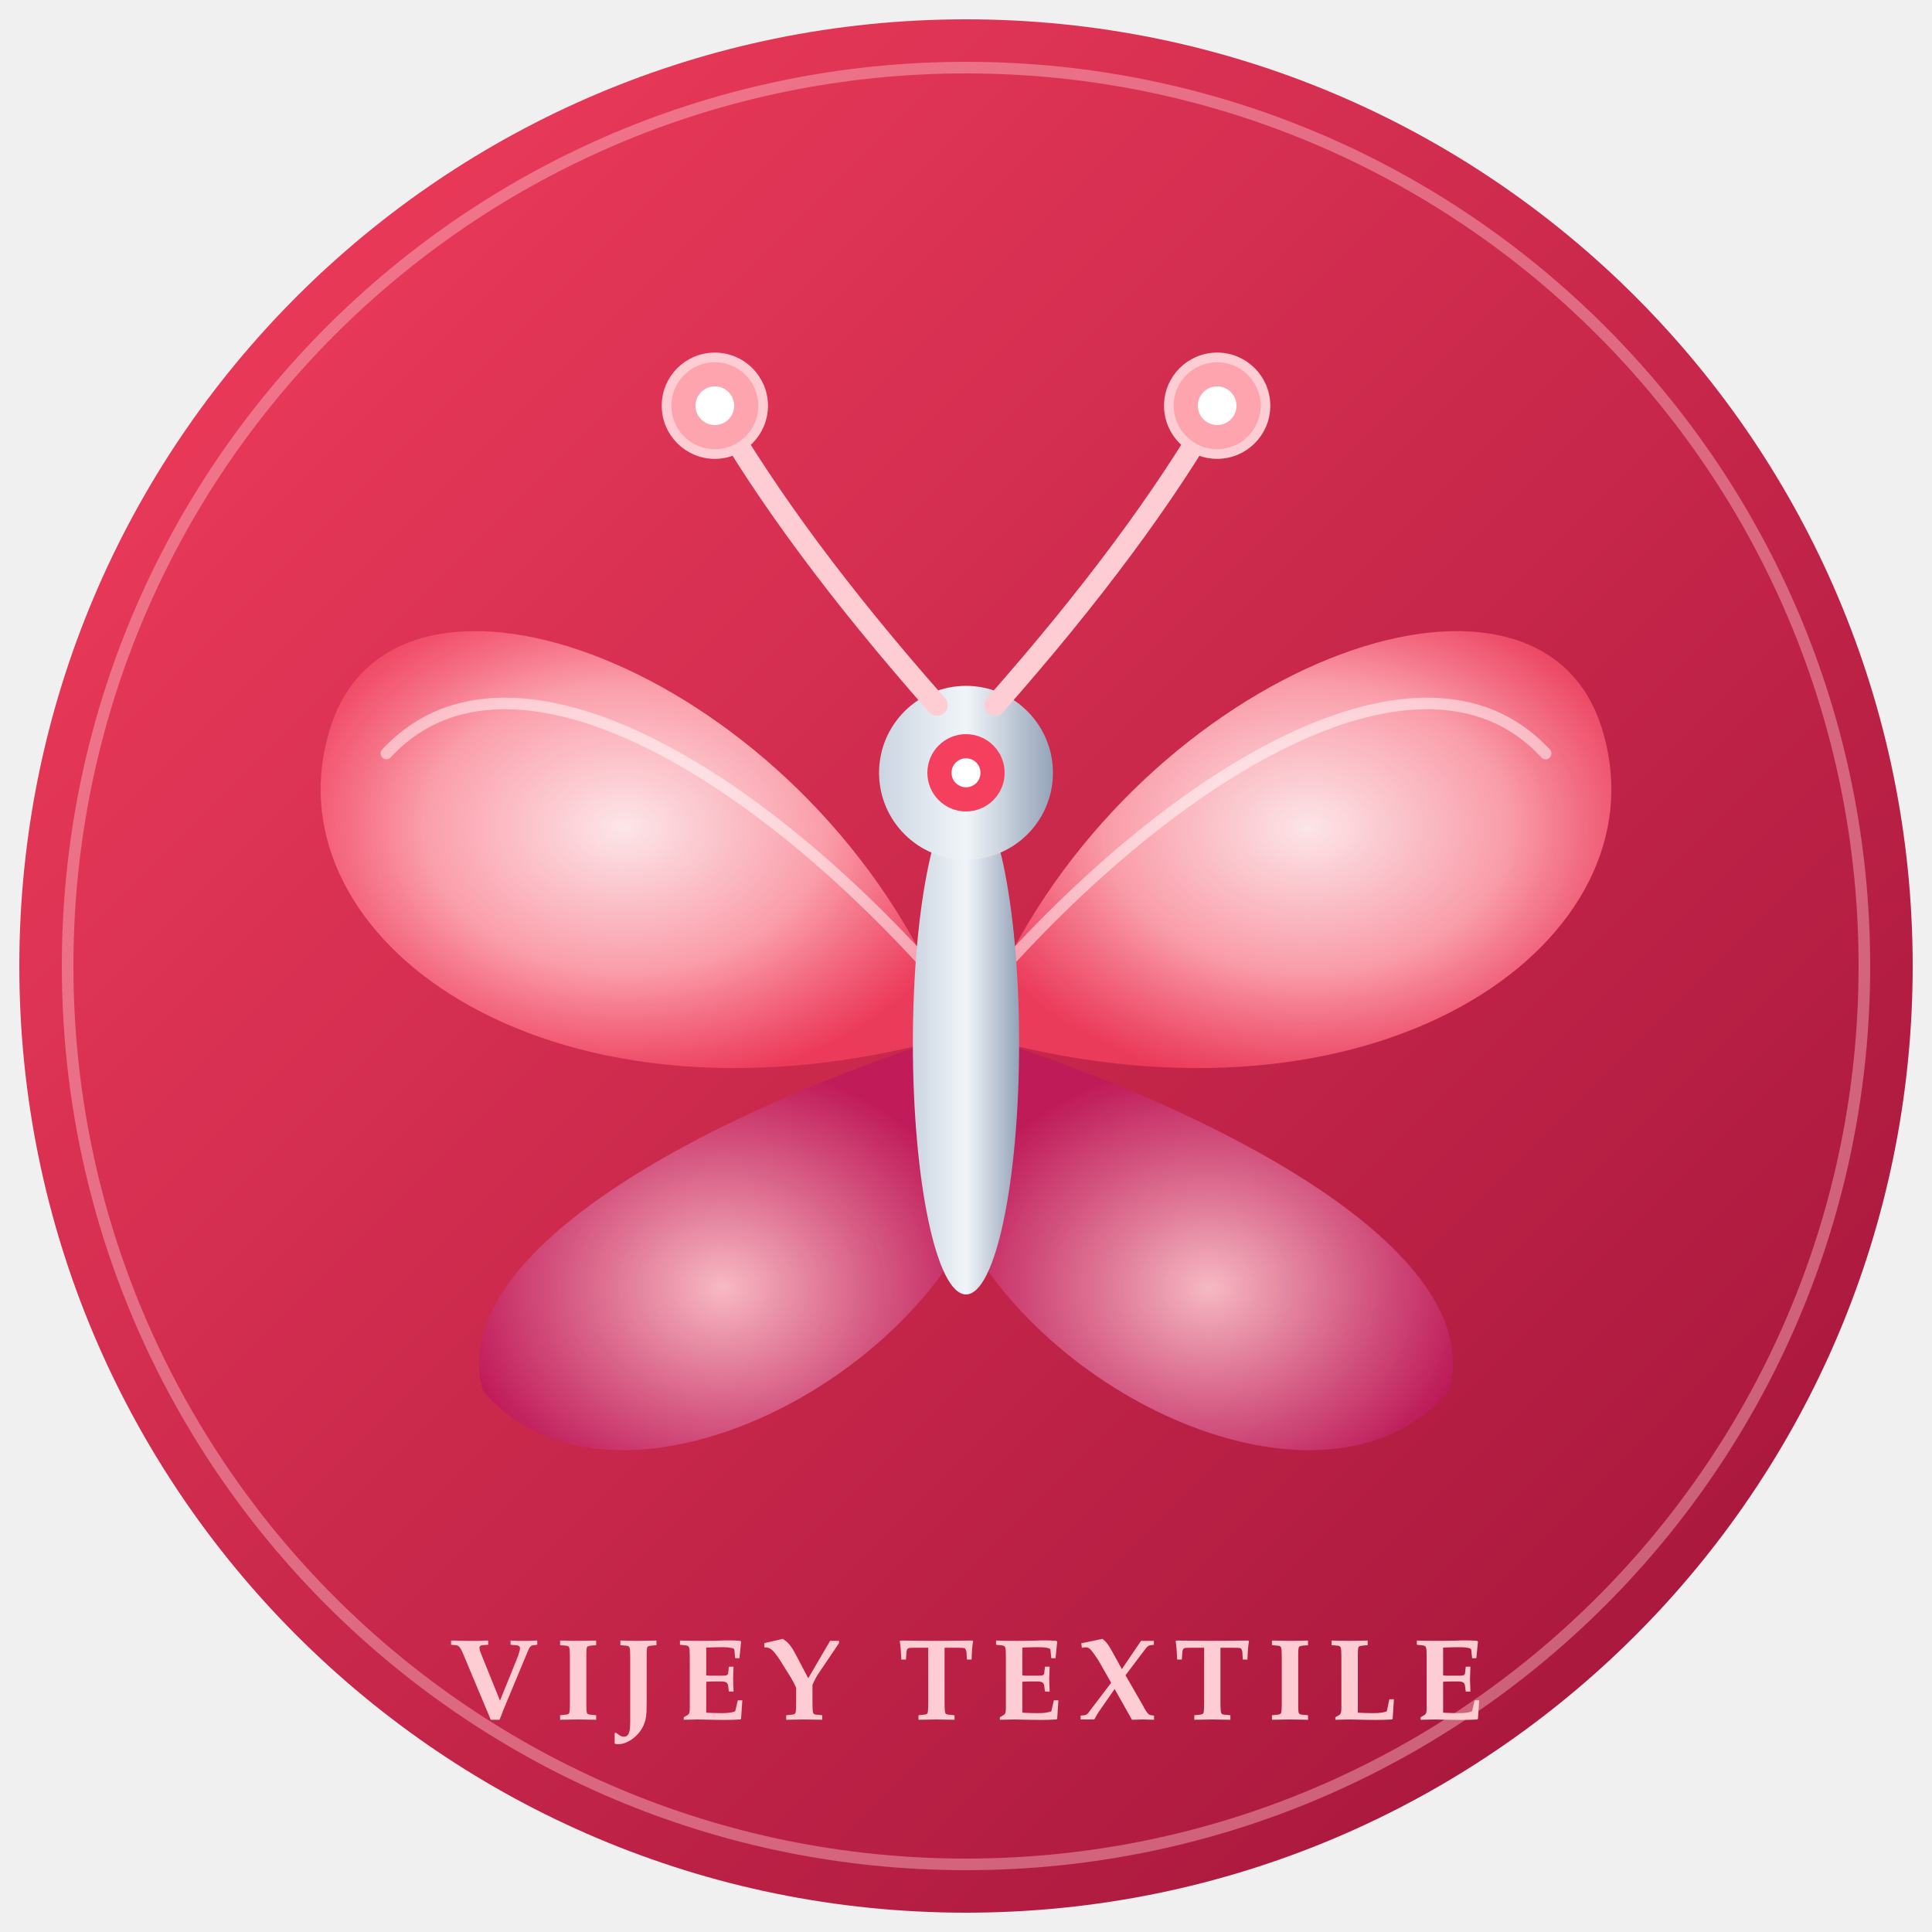
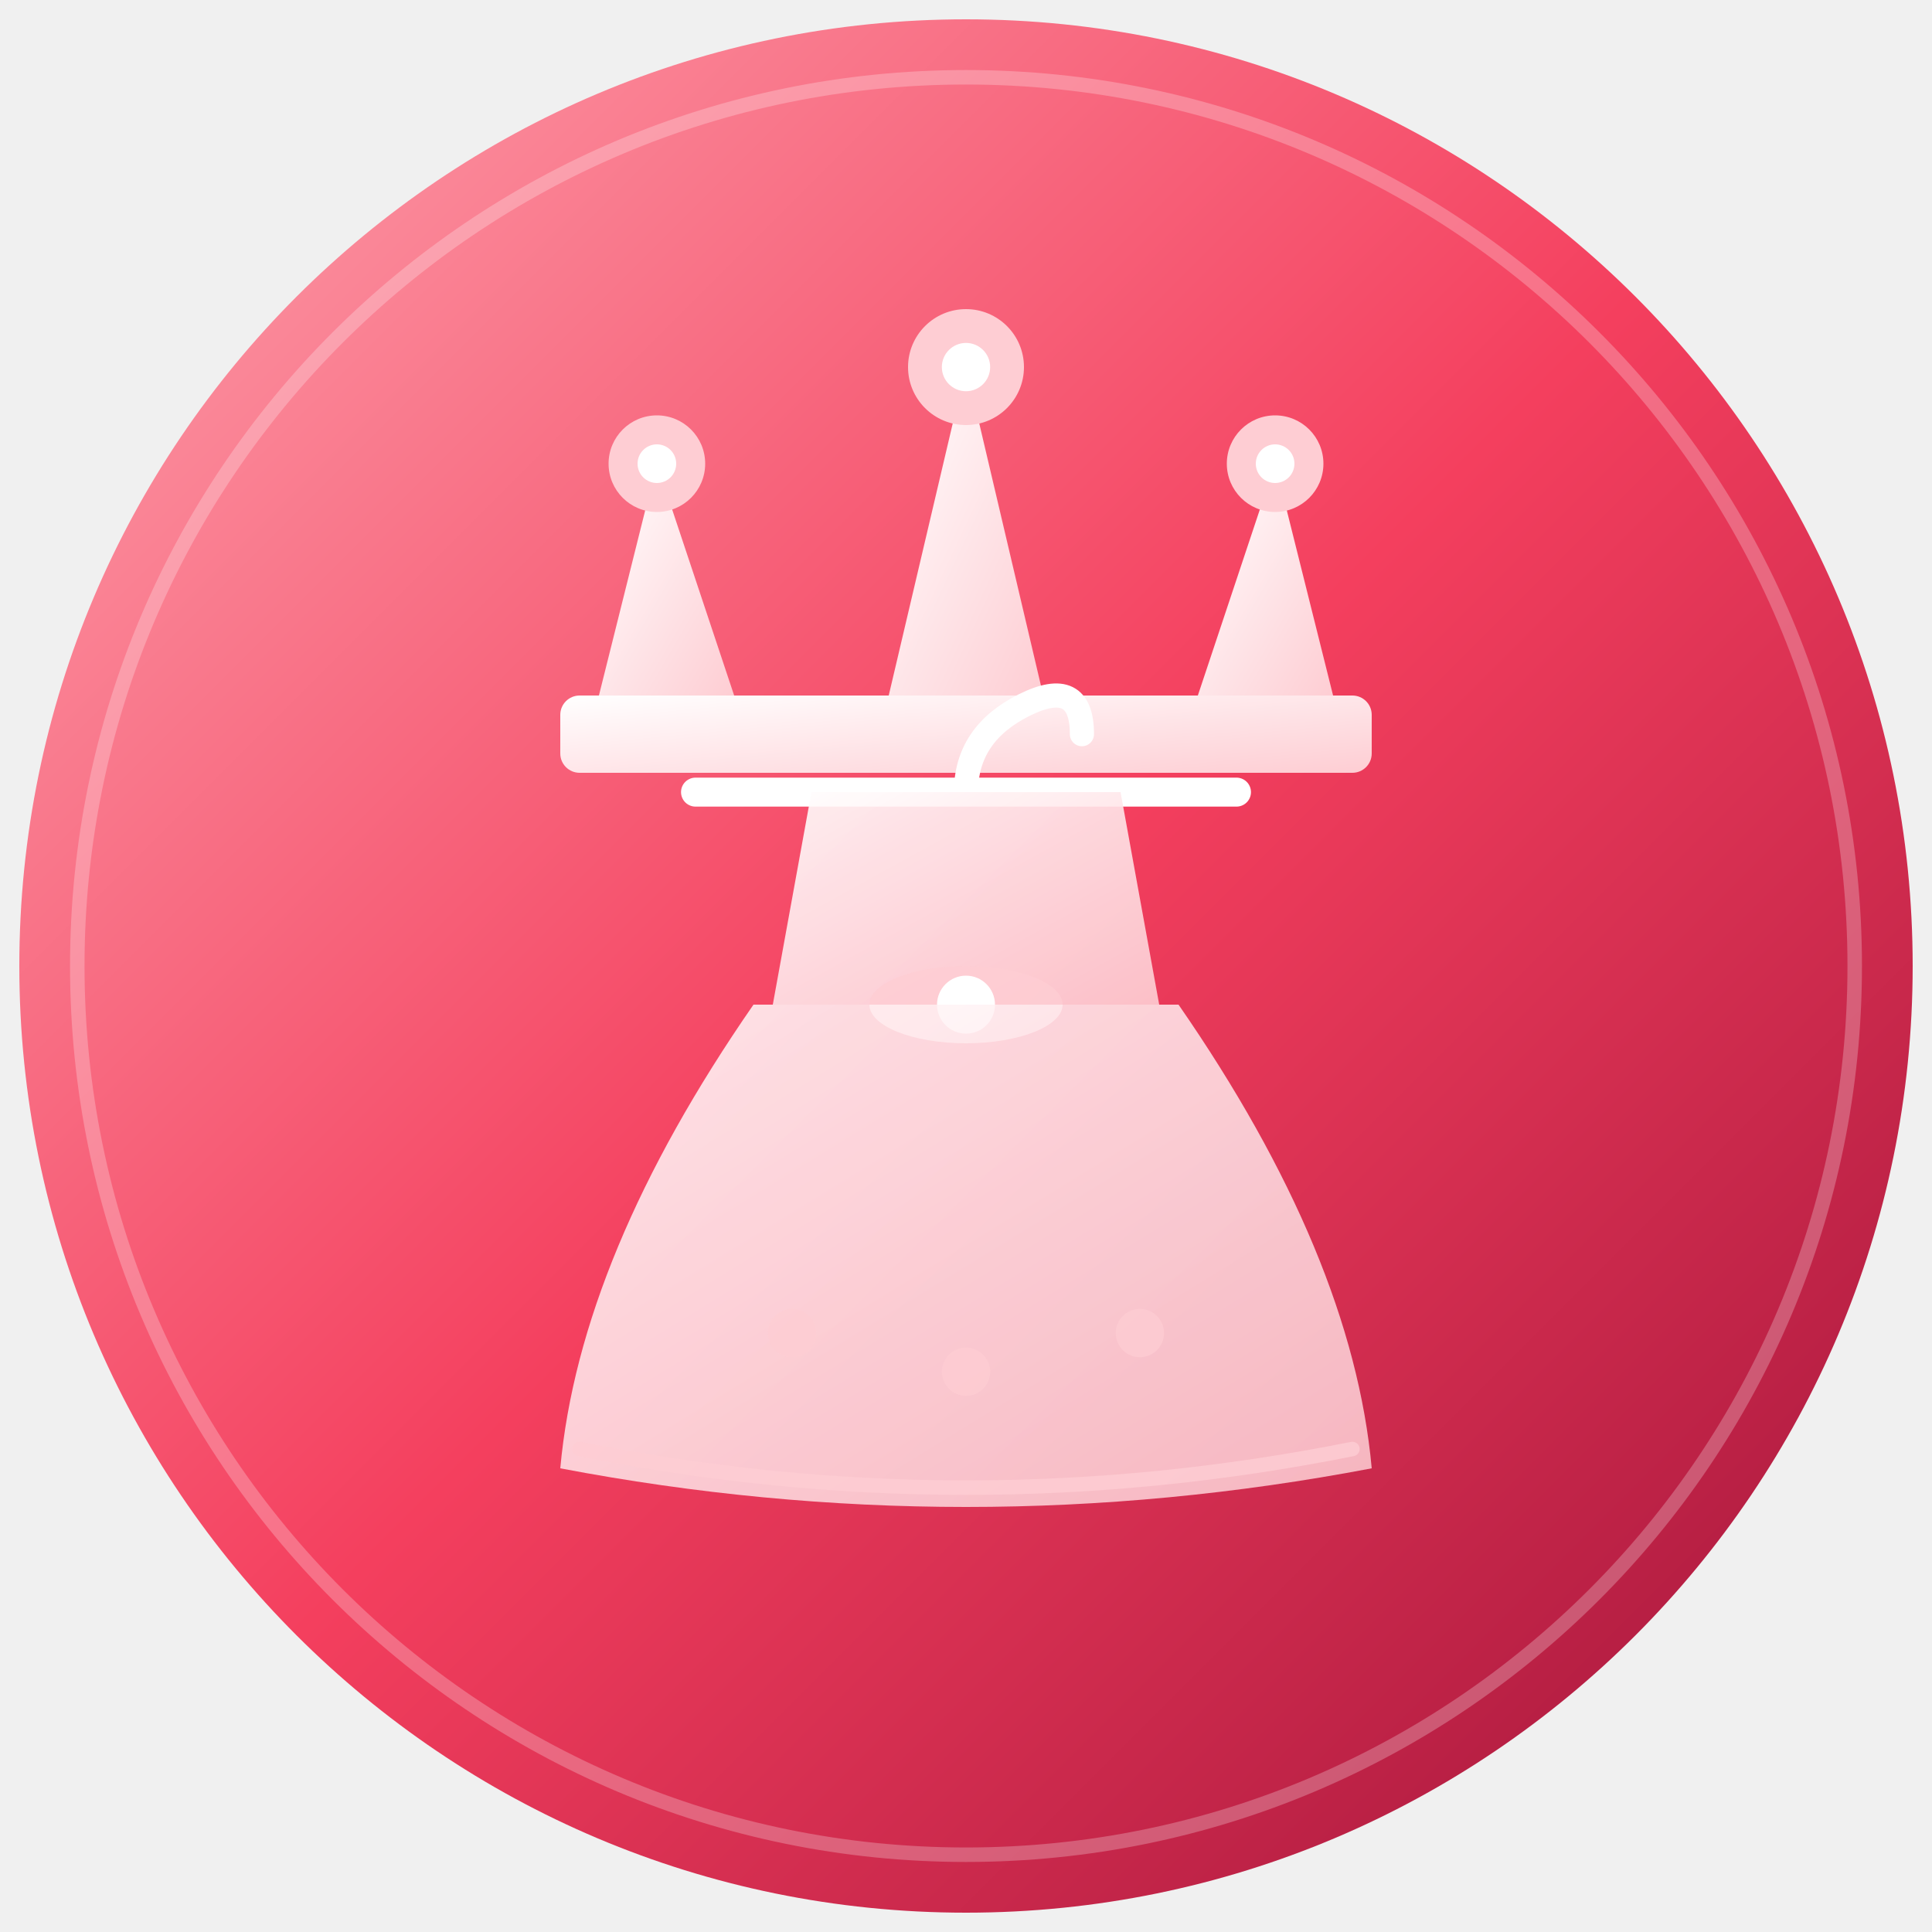
<svg xmlns="http://www.w3.org/2000/svg" viewBox="0 0 200 200" width="200" height="200">
  <defs>
-     <linearGradient id="bgG" x1="0%" y1="0%" x2="100%" y2="100%">
-       <stop offset="0%" stop-color="#f43f5e" />
+     <linearGradient id="bg" x1="0%" y1="0%" x2="100%" y2="100%">
+       <stop offset="0%" stop-color="#fda4af" />
+       <stop offset="50%" stop-color="#f43f5e" />
      <stop offset="100%" stop-color="#9f1239" />
    </linearGradient>
-     <radialGradient id="uw" cx="50%" cy="45%" r="60%">
-       <stop offset="0%" stop-color="#fff1f2" />
-       <stop offset="55%" stop-color="#fda4af" />
-       <stop offset="100%" stop-color="#f43f5e" stop-opacity="0.85" />
-     </radialGradient>
-     <radialGradient id="lw" cx="50%" cy="60%" r="55%">
-       <stop offset="0%" stop-color="#fecdd3" />
-       <stop offset="100%" stop-color="#be185d" stop-opacity="0.9" />
-     </radialGradient>
-     <linearGradient id="bG" x1="0%" y1="0%" x2="100%" y2="0%">
-       <stop offset="0%" stop-color="#cbd5e1" />
-       <stop offset="50%" stop-color="#f1f5f9" />
-       <stop offset="100%" stop-color="#94a3b8" />
+     <linearGradient id="wh" x1="0%" y1="0%" x2="100%" y2="100%">
+       <stop offset="0%" stop-color="#ffffff" />
+       <stop offset="100%" stop-color="#fecdd3" />
    </linearGradient>
  </defs>
-   <circle cx="100" cy="100" r="98" fill="url(#bgG)" />
-   <circle cx="100" cy="100" r="93" fill="none" stroke="#fecdd3" stroke-width="1.2" opacity="0.4" />
-   <path d="M 96,100 C 80,68 40,54 34,76 C 28,97 56,118 96,108 Z" fill="url(#uw)" opacity="0.94" />
-   <path d="M 96,100 C 76,78 52,65 40,78" fill="none" stroke="#ffffff" stroke-width="1.2" stroke-linecap="round" opacity="0.5" />
-   <path d="M 104,100 C 120,68 160,54 166,76 C 172,97 144,118 104,108 Z" fill="url(#uw)" opacity="0.94" />
-   <path d="M 104,100 C 124,78 148,65 160,78" fill="none" stroke="#ffffff" stroke-width="1.2" stroke-linecap="round" opacity="0.5" />
-   <path d="M 96,108 C 72,116 46,130 50,144 C 62,158 90,146 100,128 Z" fill="url(#lw)" opacity="0.88" />
-   <path d="M 104,108 C 128,116 154,130 150,144 C 138,158 110,146 100,128 Z" fill="url(#lw)" opacity="0.88" />
-   <ellipse cx="100" cy="108" rx="5.5" ry="26" fill="url(#bG)" />
-   <circle cx="100" cy="80" r="9" fill="url(#bG)" />
-   <circle cx="100" cy="80" r="4" fill="#f43f5e" />
-   <circle cx="100" cy="80" r="1.5" fill="#ffffff" />
-   <path d="M 97,73 Q 82,56 74,42" stroke="#fecdd3" stroke-width="2.2" fill="none" stroke-linecap="round" />
-   <circle cx="74" cy="42" r="5" fill="#fda4af" stroke="#fecdd3" stroke-width="1" />
-   <circle cx="74" cy="42" r="2" fill="#ffffff" />
-   <path d="M 103,73 Q 118,56 126,42" stroke="#fecdd3" stroke-width="2.2" fill="none" stroke-linecap="round" />
-   <circle cx="126" cy="42" r="5" fill="#fda4af" stroke="#fecdd3" stroke-width="1" />
-   <circle cx="126" cy="42" r="2" fill="#ffffff" />
-   <text x="100" y="178" text-anchor="middle" font-family="Palatino Linotype, Palatino, Georgia, serif" font-size="12" font-weight="bold" fill="#fecdd3" letter-spacing="1.5">VIJEY TEXTILE</text>
+   <circle cx="100" cy="100" r="98" fill="url(#bg)" />
+   <circle cx="100" cy="100" r="92" fill="none" stroke="#ffffff" stroke-width="1.5" opacity="0.25" />
+   <rect x="58" y="72" width="84" height="8" rx="2" fill="url(#wh)" />
+   <polygon points="62,72 68,48 76,72" fill="url(#wh)" />
+   <polygon points="92,72 100,38 108,72" fill="url(#wh)" />
+   <polygon points="124,72 132,48 138,72" fill="url(#wh)" />
+   <circle cx="68" cy="48" r="5" fill="#fecdd3" />
+   <circle cx="68" cy="48" r="2" fill="#ffffff" />
+   <circle cx="100" cy="38" r="6" fill="#fecdd3" />
+   <circle cx="100" cy="38" r="2.5" fill="#ffffff" />
+   <circle cx="132" cy="48" r="5" fill="#fecdd3" />
+   <circle cx="132" cy="48" r="2" fill="#ffffff" />
+   <path d="M 100,82 Q 100,76 106,73 Q 112,70 112,76" fill="none" stroke="#ffffff" stroke-width="2.5" stroke-linecap="round" />
+   <line x1="72" y1="82" x2="128" y2="82" stroke="#ffffff" stroke-width="3" stroke-linecap="round" />
+   <path d="M 84,82 L 80,104 L 120,104 L 116,82 Z" fill="url(#wh)" opacity="0.9" />
+   <ellipse cx="100" cy="104" rx="10" ry="4" fill="#fecdd3" opacity="0.8" />
+   <circle cx="100" cy="104" r="3" fill="#ffffff" />
+   <path d="M 78,104 Q 60,130 58,152 Q 100,160 142,152 Q 140,130 122,104 Z" fill="url(#wh)" opacity="0.85" />
+   <path d="M 60,150 Q 100,158 140,150" fill="none" stroke="#fecdd3" stroke-width="1.5" opacity="0.8" stroke-linecap="round" />
+   <circle cx="82" cy="138" r="2.5" fill="#fecdd3" opacity="0.7" />
+   <circle cx="100" cy="142" r="2.5" fill="#fecdd3" opacity="0.7" />
+   <circle cx="118" cy="138" r="2.5" fill="#fecdd3" opacity="0.7" />
</svg>
